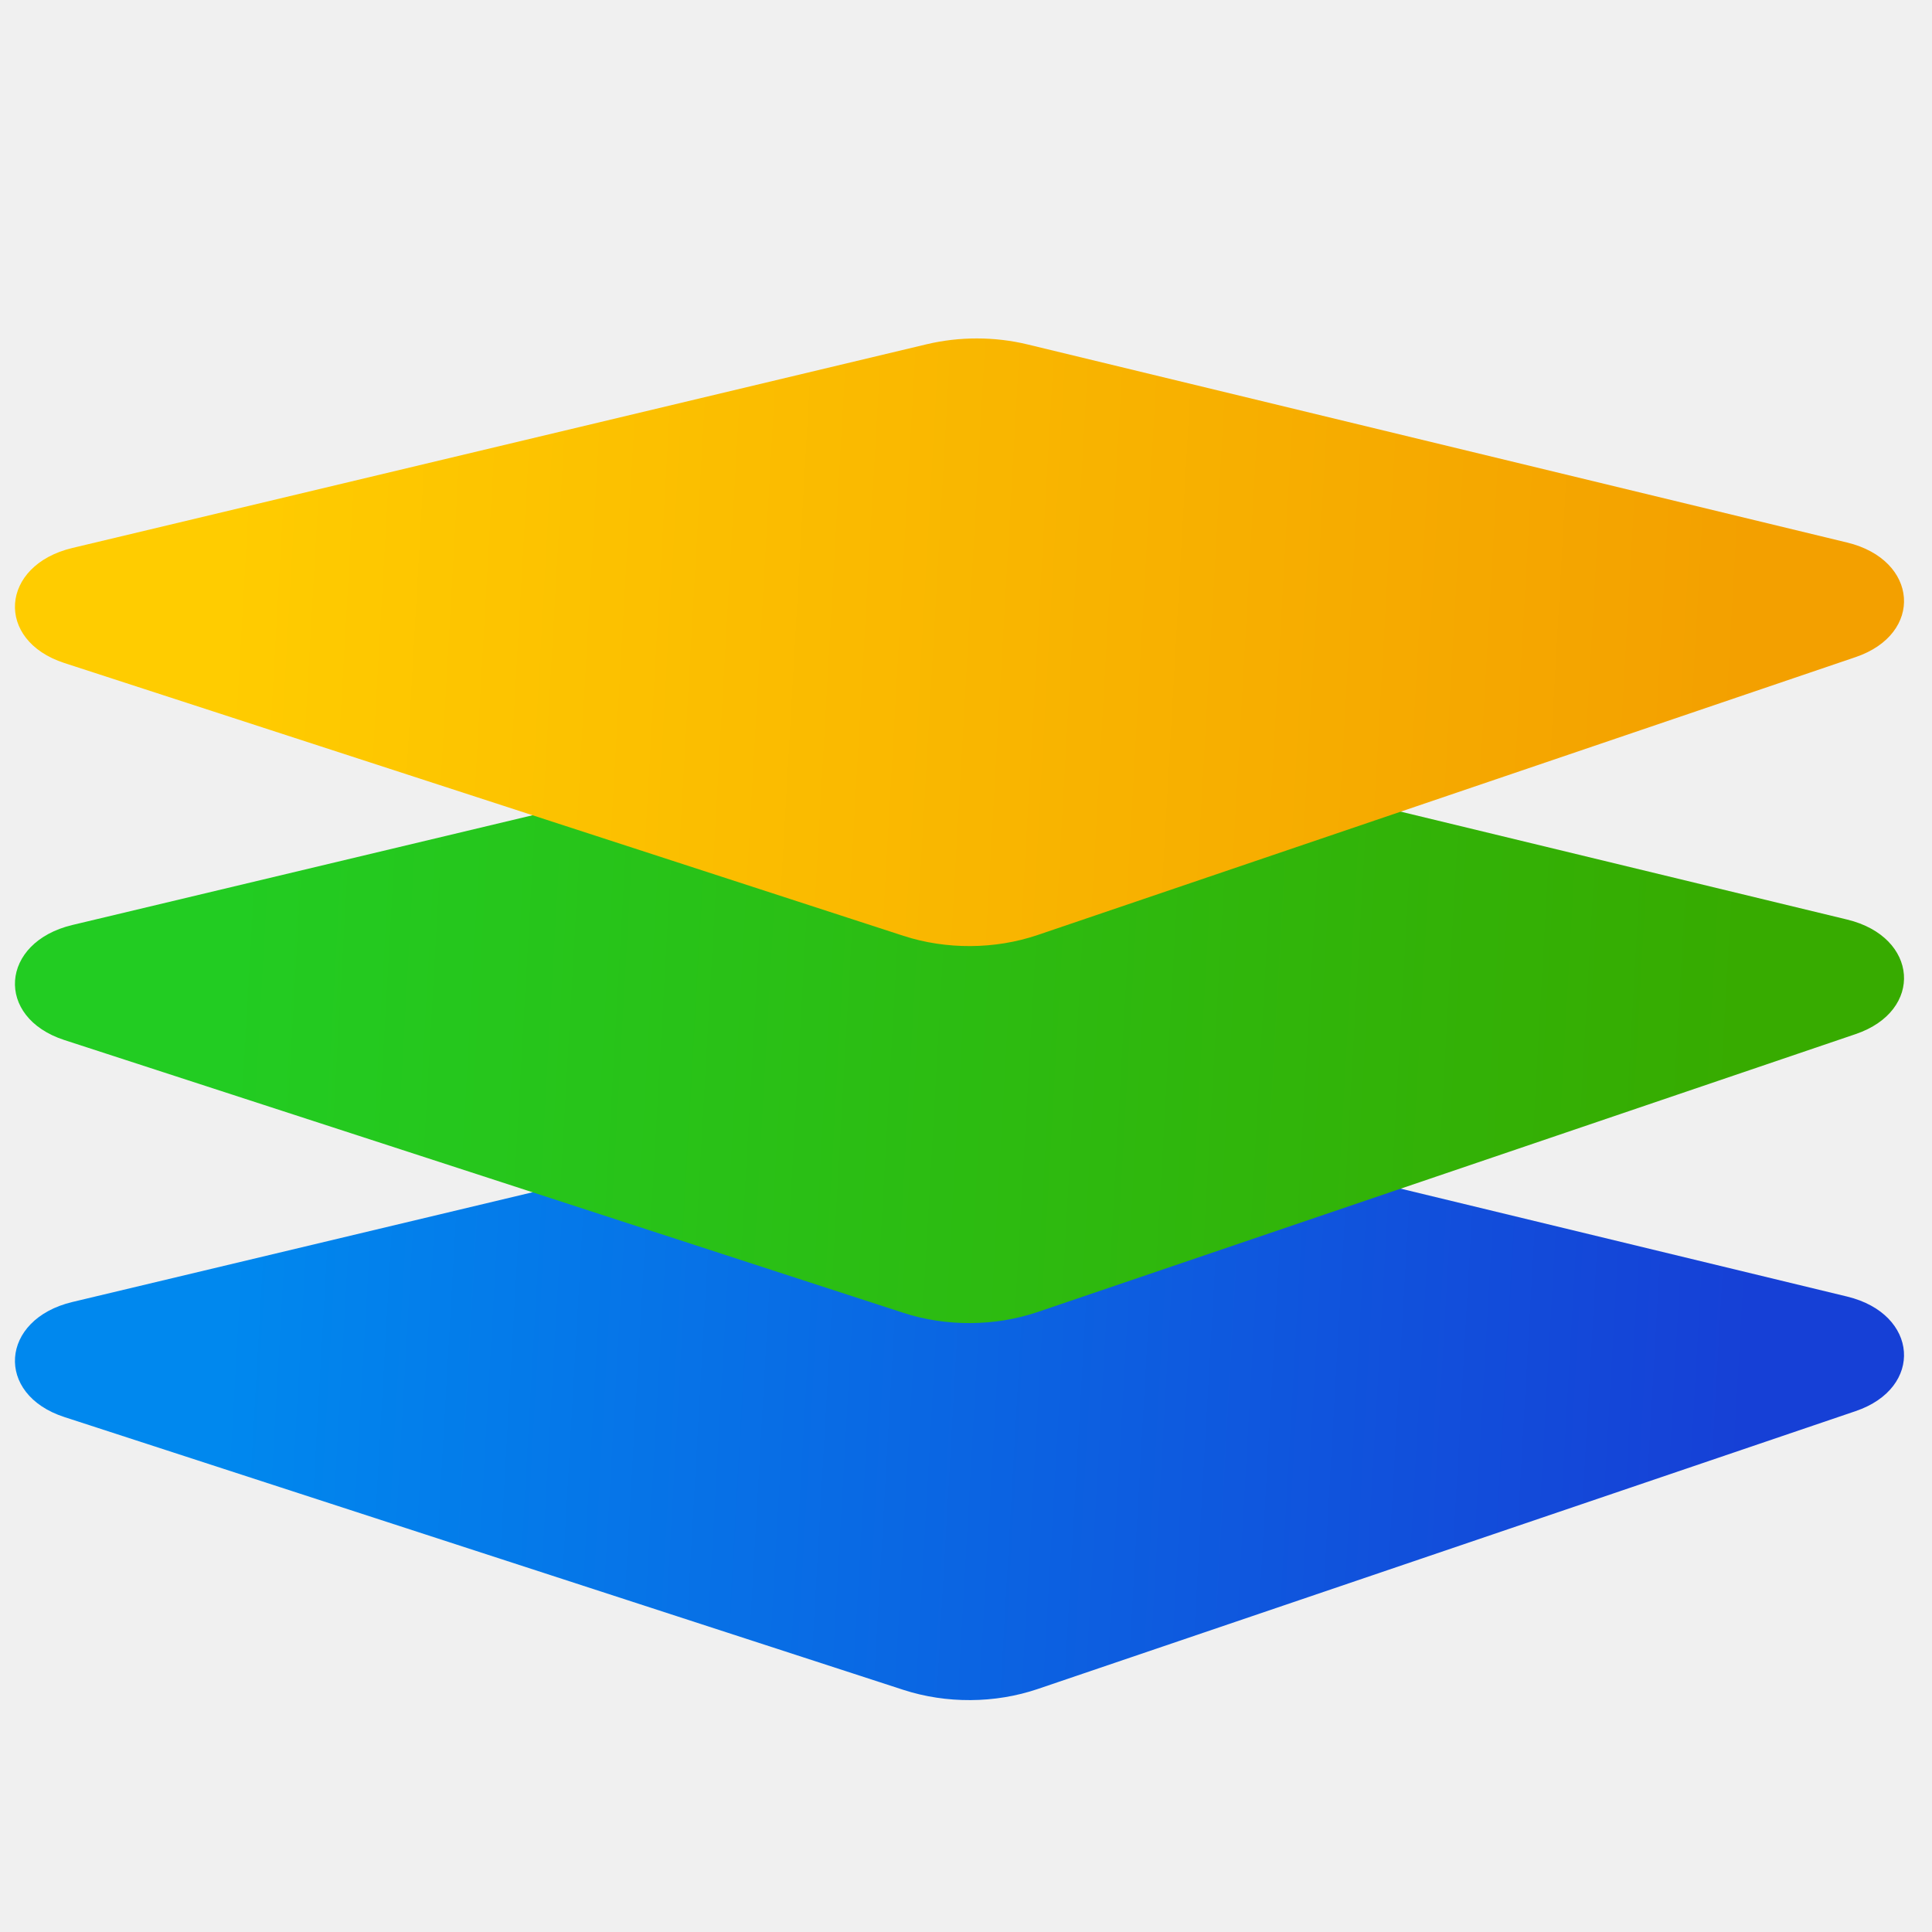
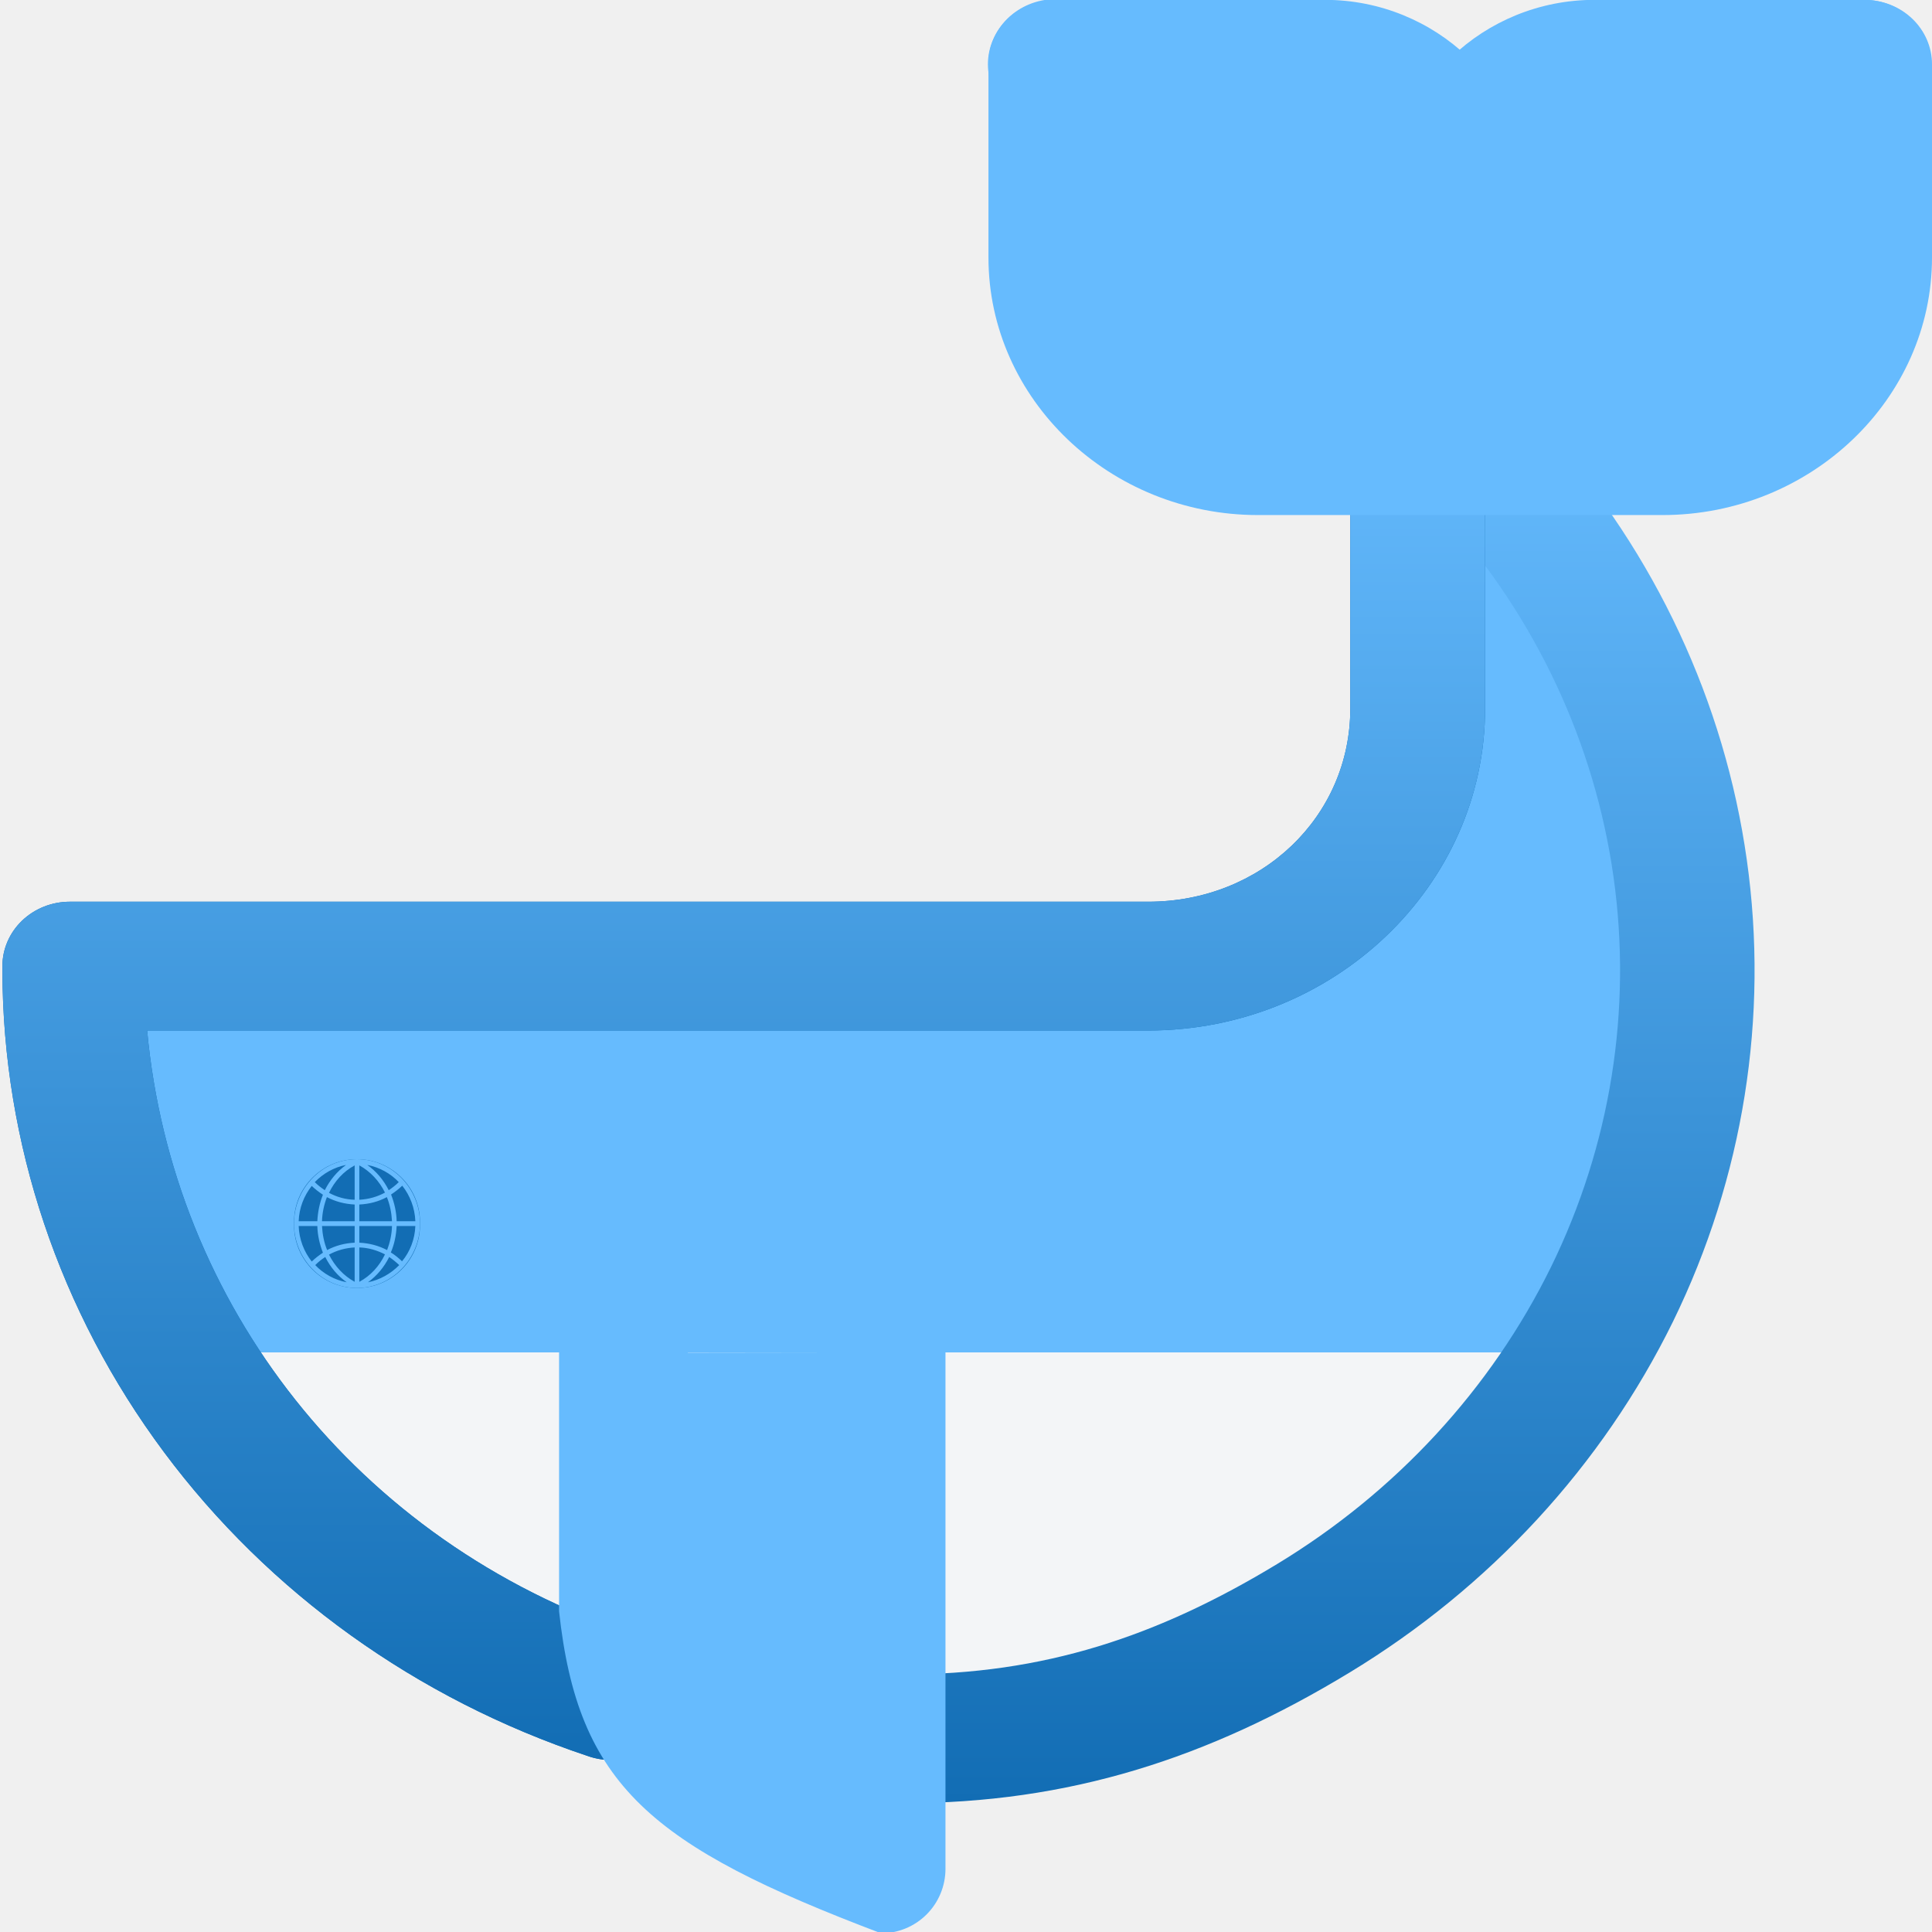
<svg xmlns="http://www.w3.org/2000/svg" width="96" height="96" viewBox="0 0 96 96" fill="none">
-   <g clip-path="url(#clip0_1206_1091)">
-     <path d="M3.197 70.412C-0.266 69.286 -0.004 65.555 3.598 64.695L46.041 54.574C47.674 54.185 49.427 54.187 51.056 54.581L91.782 64.425C95.337 65.285 95.61 68.961 92.205 70.118L51.557 83.928C49.443 84.646 47.021 84.661 44.894 83.97L3.197 70.412Z" fill="url(#paint0_linear_1206_1091)" />
-     <path d="M3.197 51.679C-0.266 50.553 -0.004 46.821 3.598 45.962L46.041 35.84C47.674 35.451 49.427 35.454 51.056 35.847L91.782 45.692C95.337 46.551 95.61 50.228 92.205 51.384L51.557 65.194C49.443 65.912 47.021 65.928 44.894 65.236L3.197 51.679Z" fill="url(#paint1_linear_1206_1091)" />
-     <path d="M3.197 32.945C-0.266 31.819 -0.004 28.087 3.598 27.228L46.041 17.107C47.674 16.718 49.427 16.72 51.056 17.114L91.782 26.958C95.337 27.817 95.61 31.494 92.205 32.651L51.557 46.461C49.443 47.179 47.021 47.194 44.894 46.502L3.197 32.945Z" fill="url(#paint2_linear_1206_1091)" />
+   <g clip-path="url(#clip0_1257_541)">
+     <path d="M74.356 23.591C79.297 29.136 82.465 35.922 83.484 43.14C84.503 50.358 83.329 57.703 80.102 64.301C76.854 70.914 71.699 76.505 65.243 80.418C58.788 84.331 51.298 86.404 43.654 86.394L30.285 84.224C22.463 81.62 15.68 76.758 10.876 70.31C6.072 63.862 3.483 56.146 3.468 48.231V48.013H57.049C64.47 48.013 70.444 42.304 70.444 35.213V23.053" fill="#66BBFE" />
+     <path d="M8.906 67.2C13.668 75.136 21.251 81.177 30.278 84.224L43.647 86.4C58.114 86.4 71.295 78.97 78.421 67.2H8.899H8.906Z" fill="#F3F5F7" />
+     <path d="M41.527 67.2V92.819C34.099 92.819 28.132 87.11 28.132 80.019V67.219" fill="#66BBFE" />
+     <path d="M74.248 20.358C73.613 20.373 72.995 20.561 72.467 20.899C71.939 21.237 71.522 21.711 71.266 22.267C71.01 22.823 70.924 23.437 71.019 24.037C71.115 24.638 71.386 25.199 71.804 25.657C76.333 30.734 79.238 36.949 80.173 43.56C81.108 50.172 80.032 56.901 77.075 62.944C74.097 69.008 69.371 74.134 63.451 77.721C57.531 81.308 51.856 83.212 44.846 83.2C43.958 83.2 43.106 83.537 42.478 84.138C41.85 84.738 41.498 85.551 41.498 86.4C41.498 87.249 41.85 88.063 42.478 88.663C43.106 89.263 43.958 89.6 44.846 89.6C53.128 89.611 60.049 87.358 67.042 83.118C74.035 78.879 79.618 72.822 83.136 65.657C86.63 58.504 87.901 50.541 86.797 42.718C85.692 34.894 82.26 27.537 76.907 21.523C76.585 21.149 76.178 20.851 75.718 20.649C75.257 20.447 74.755 20.348 74.248 20.358Z" fill="url(#paint0_linear_1257_541)" />
+     <path d="M92.254 3.2V12.8C92.254 18.112 87.773 22.4 82.207 22.4H62.114C56.555 22.4 52.068 18.112 52.068 12.8V3.2" fill="#66BBFE" />
+     <path d="M70.391 19.808C69.505 19.821 68.66 20.169 68.043 20.776C67.425 21.383 67.085 22.199 67.095 23.046V35.206C67.095 40.582 62.675 44.806 57.049 44.806H3.468C2.579 44.806 1.728 45.143 1.1 45.743C0.472 46.343 0.119 47.157 0.119 48.006V48.229C0.138 56.807 2.944 65.167 8.148 72.155C13.352 79.144 20.699 84.416 29.173 87.244C29.592 87.397 30.039 87.468 30.487 87.454C30.935 87.439 31.375 87.338 31.782 87.158C32.189 86.978 32.554 86.722 32.856 86.405C33.157 86.088 33.389 85.716 33.538 85.312C33.686 84.908 33.749 84.479 33.721 84.051C33.693 83.624 33.576 83.206 33.377 82.822C33.177 82.439 32.899 82.097 32.559 81.818C32.219 81.538 31.824 81.327 31.397 81.196C17.68 76.594 8.564 64.768 7.312 51.206H57.049C66.265 51.206 73.793 44.019 73.793 35.206V23.046C73.798 22.618 73.714 22.194 73.545 21.797C73.376 21.401 73.125 21.041 72.808 20.74C72.49 20.438 72.113 20.2 71.698 20.04C71.283 19.879 70.838 19.801 70.391 19.808Z" fill="#126DB4" />
+     <path d="M70.391 19.808C69.505 19.821 68.66 20.169 68.043 20.776C67.425 21.383 67.085 22.199 67.095 23.046V35.206C67.095 40.582 62.675 44.806 57.049 44.806H3.468C2.579 44.806 1.728 45.143 1.1 45.743C0.472 46.343 0.119 47.157 0.119 48.006V48.229C0.138 56.807 2.944 65.167 8.148 72.155C13.352 79.144 20.699 84.416 29.173 87.244C29.592 87.397 30.039 87.468 30.487 87.454C30.935 87.439 31.375 87.338 31.782 87.158C32.189 86.978 32.554 86.722 32.856 86.405C33.157 86.088 33.389 85.716 33.538 85.312C33.686 84.908 33.749 84.479 33.721 84.051C33.693 83.624 33.576 83.206 33.377 82.822C33.177 82.439 32.899 82.097 32.559 81.818C32.219 81.538 31.824 81.327 31.397 81.196C17.68 76.594 8.564 64.768 7.312 51.206H57.049C66.265 51.206 73.793 44.019 73.793 35.206V23.046C73.798 22.618 73.714 22.194 73.545 21.797C73.376 21.401 73.125 21.041 72.808 20.74C72.49 20.438 72.113 20.2 71.698 20.04C71.283 19.879 70.838 19.801 70.391 19.808Z" fill="url(#paint1_linear_1257_541)" />
+     <path d="M52.438 -0.007C51.55 -0.007 50.698 0.331 50.07 0.931C49.442 1.531 49.089 2.345 49.089 3.193C49.089 4.042 49.442 4.857 50.07 5.457C50.698 6.057 51.55 6.393 52.438 6.393H65.834C67.749 6.393 69.182 7.769 69.182 9.593C69.182 10.442 69.535 11.257 70.163 11.857C70.791 12.457 71.643 12.793 72.531 12.793C73.419 12.793 74.271 12.457 74.899 11.857C75.527 11.257 75.88 10.442 75.88 9.593C75.88 4.333 71.339 -0.007 65.834 -0.007H52.438Z" fill="#66BBFE" />
+     <path d="M79.229 -0.007C73.723 -0.007 69.182 4.333 69.182 9.593C69.182 10.442 69.535 11.257 70.163 11.857C70.791 12.457 71.643 12.793 72.531 12.793C73.419 12.793 74.271 12.457 74.899 11.857C75.527 11.257 75.88 10.442 75.88 9.593C75.88 7.769 77.313 6.393 79.229 6.393H92.624C93.512 6.393 94.364 6.057 94.992 5.457C95.62 4.857 95.973 4.042 95.973 3.193C95.973 2.345 95.62 1.531 94.992 0.931C94.364 0.331 93.512 -0.007 92.624 -0.007H79.229Z" fill="#66BBFE" />
+     <path d="M52.412 -0.045C51.526 -0.032 50.682 0.316 50.064 0.923C49.446 1.53 49.106 2.346 49.116 3.193V12.793C49.116 19.833 55.144 25.593 62.512 25.593H73.043H82.605C89.972 25.593 96 19.833 96 12.793V3.193C96 2.344 95.647 1.53 95.019 0.93C94.391 0.33 93.539 -0.007 92.651 -0.007C91.763 -0.007 90.911 0.33 90.283 0.93C89.655 1.53 89.302 2.344 89.302 3.193V12.793C89.302 16.396 86.375 19.193 82.605 19.193H62.512C58.741 19.193 55.814 16.396 55.814 12.793V3.193C55.819 2.765 55.735 2.34 55.566 1.944C55.397 1.548 55.146 1.189 54.829 0.887C54.511 0.585 54.134 0.347 53.719 0.187C53.304 0.026 52.859 -0.052 52.412 -0.045Z" fill="#66BBFE" />
+     <path d="M43.729 64C42.882 64.014 42.075 64.362 41.485 64.969C40.895 65.576 40.569 66.392 40.58 67.239V88.359C37.009 86.964 34.18 84.18 34.18 80.064V67.264C34.18 66.416 33.843 65.602 33.242 65.002C32.642 64.402 31.828 64.064 30.98 64.064C30.131 64.064 29.317 64.402 28.717 65.002C28.117 65.602 27.78 66.416 27.78 67.264V80.064C28.717 88.727 32.348 91.734 43.78 96.064C44.626 96.064 45.438 95.729 46.038 95.132C46.638 94.534 46.976 93.723 46.98 92.877V67.252C46.985 66.824 46.904 66.4 46.743 66.003C46.581 65.607 46.341 65.248 46.038 64.946C45.735 64.644 45.375 64.406 44.978 64.246C44.581 64.085 44.156 64.007 43.729 64.013V64Z" fill="#66BBFE" />
+     <g clip-path="url(#clip1_1257_541)">
+       <rect x="14.609" y="57.6" width="6.261" height="6.4" rx="3.13" fill="#126DB4" />
+       <path d="M20.87 60.8C20.87 59.034 19.467 57.6 17.739 57.6C17.727 57.6 17.727 57.6 17.716 57.6C16 57.612 14.609 59.046 14.609 60.8C14.609 62.566 16.012 64 17.739 64H17.751C19.478 63.988 20.87 62.554 20.87 60.8ZM14.841 60.919H15.768C15.78 61.381 15.884 61.831 16.046 62.246C15.849 62.376 15.664 62.519 15.49 62.684C15.107 62.199 14.864 61.582 14.841 60.919ZM15.49 58.928C15.664 59.093 15.849 59.236 16.046 59.366C15.884 59.769 15.791 60.219 15.768 60.682H14.841C14.864 60.018 15.107 59.413 15.49 58.928ZM20.638 60.682H19.71C19.699 60.219 19.594 59.769 19.432 59.354C19.629 59.224 19.814 59.082 19.988 58.916C20.371 59.402 20.614 60.018 20.638 60.682ZM19.478 60.682H17.855V59.852C18.342 59.828 18.806 59.71 19.223 59.484C19.374 59.852 19.455 60.255 19.478 60.682ZM17.855 59.615V57.908C18.4 58.205 18.841 58.679 19.13 59.259C18.736 59.473 18.307 59.591 17.855 59.615ZM17.623 59.615C17.171 59.603 16.742 59.484 16.348 59.271C16.626 58.691 17.067 58.205 17.623 57.908V59.615ZM17.623 59.852V60.682H16C16.012 60.255 16.104 59.852 16.244 59.484C16.672 59.71 17.136 59.828 17.623 59.852ZM16 60.919H17.623V61.748C17.136 61.772 16.672 61.891 16.255 62.116C16.104 61.748 16.023 61.345 16 60.919ZM17.623 61.985V63.692C17.078 63.396 16.638 62.922 16.348 62.341C16.742 62.127 17.171 62.009 17.623 61.985ZM17.855 61.985C18.307 61.997 18.736 62.127 19.13 62.329C18.852 62.91 18.412 63.396 17.855 63.692V61.985ZM17.855 61.748V60.919H19.478C19.467 61.345 19.374 61.748 19.235 62.116C18.806 61.891 18.342 61.772 17.855 61.748ZM19.71 60.919H20.638C20.614 61.582 20.371 62.199 19.977 62.673C19.803 62.507 19.617 62.353 19.42 62.234C19.594 61.831 19.687 61.381 19.71 60.919ZM19.814 58.738C19.664 58.892 19.49 59.022 19.316 59.141C19.061 58.631 18.701 58.205 18.249 57.885C18.864 58.003 19.409 58.311 19.814 58.738ZM17.194 57.885C16.754 58.205 16.394 58.631 16.139 59.141C15.965 59.022 15.791 58.892 15.641 58.738C16.058 58.311 16.591 58.003 17.194 57.885ZM15.664 62.862C15.815 62.708 15.977 62.578 16.162 62.459C16.417 62.969 16.777 63.396 17.229 63.716C16.614 63.597 16.07 63.289 15.664 62.862ZM18.284 63.716C18.725 63.396 19.084 62.969 19.339 62.459C19.513 62.578 19.675 62.708 19.838 62.862C19.42 63.289 18.875 63.597 18.284 63.716Z" fill="#66BBFE" />
+     </g>
  </g>
  <defs>
-     <linearGradient id="paint0_linear_1206_1091" x1="11.311" y1="65.668" x2="86.796" y2="69.952" gradientUnits="userSpaceOnUse">
-       <stop stop-color="#0088EE" />
-       <stop offset="1" stop-color="#1640D6" />
+     <linearGradient id="paint0_linear_1257_541" x1="64.341" y1="20.357" x2="64.341" y2="89.6" gradientUnits="userSpaceOnUse">
+       <stop stop-color="#66BBFE" />
+       <stop offset="1" stop-color="#126DB4" />
    </linearGradient>
-     <linearGradient id="paint1_linear_1206_1091" x1="11.311" y1="46.935" x2="86.796" y2="51.218" gradientUnits="userSpaceOnUse">
-       <stop stop-color="#22CC22" />
-       <stop offset="1" stop-color="#37AB00" />
+     <linearGradient id="paint1_linear_1257_541" x1="36.956" y1="19.807" x2="36.956" y2="87.456" gradientUnits="userSpaceOnUse">
+       <stop stop-color="#66BBFE" />
+       <stop offset="1" stop-color="#126DB4" />
    </linearGradient>
-     <linearGradient id="paint2_linear_1206_1091" x1="11.311" y1="28.201" x2="86.796" y2="32.485" gradientUnits="userSpaceOnUse">
-       <stop stop-color="#FFCC00" />
-       <stop offset="1" stop-color="#F3A000" />
-     </linearGradient>
-     <clipPath id="clip0_1206_1091">
+     <clipPath id="clip0_1257_541">
      <rect width="96" height="96" fill="white" />
+     </clipPath>
+     <clipPath id="clip1_1257_541">
+       <rect x="14.609" y="57.6" width="6.261" height="6.4" rx="3.13" fill="white" />
    </clipPath>
  </defs>
</svg>
